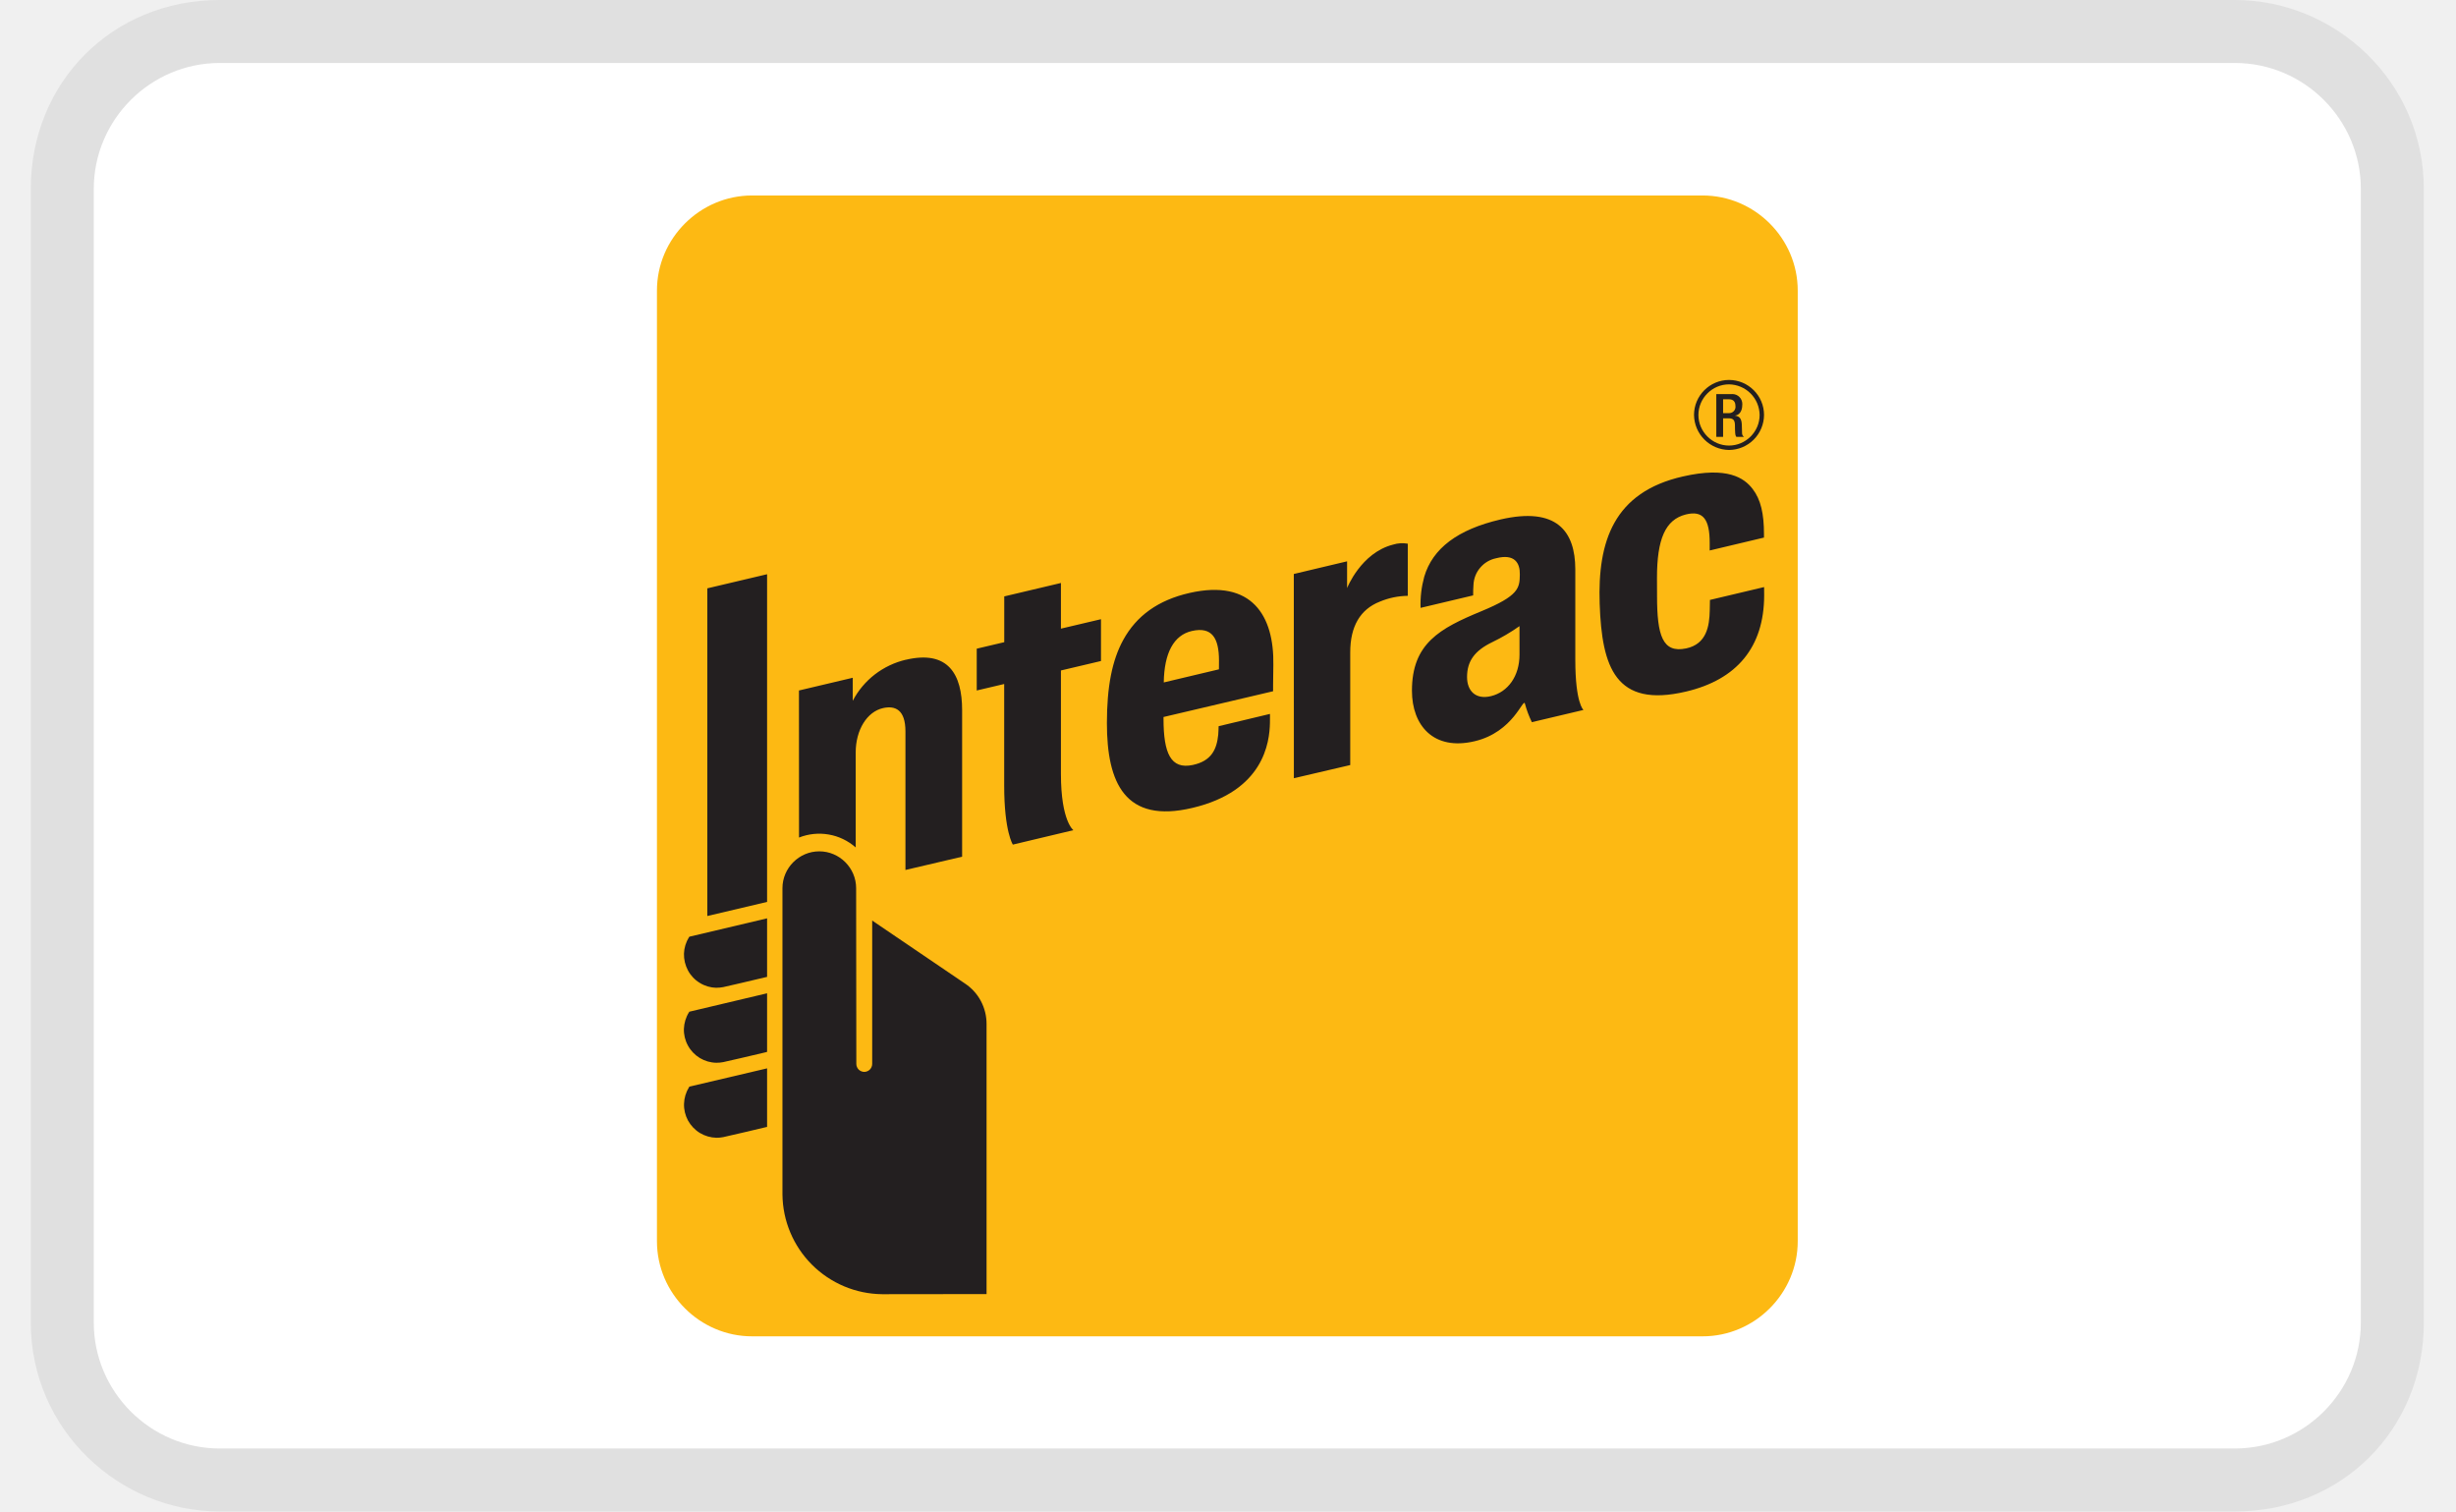
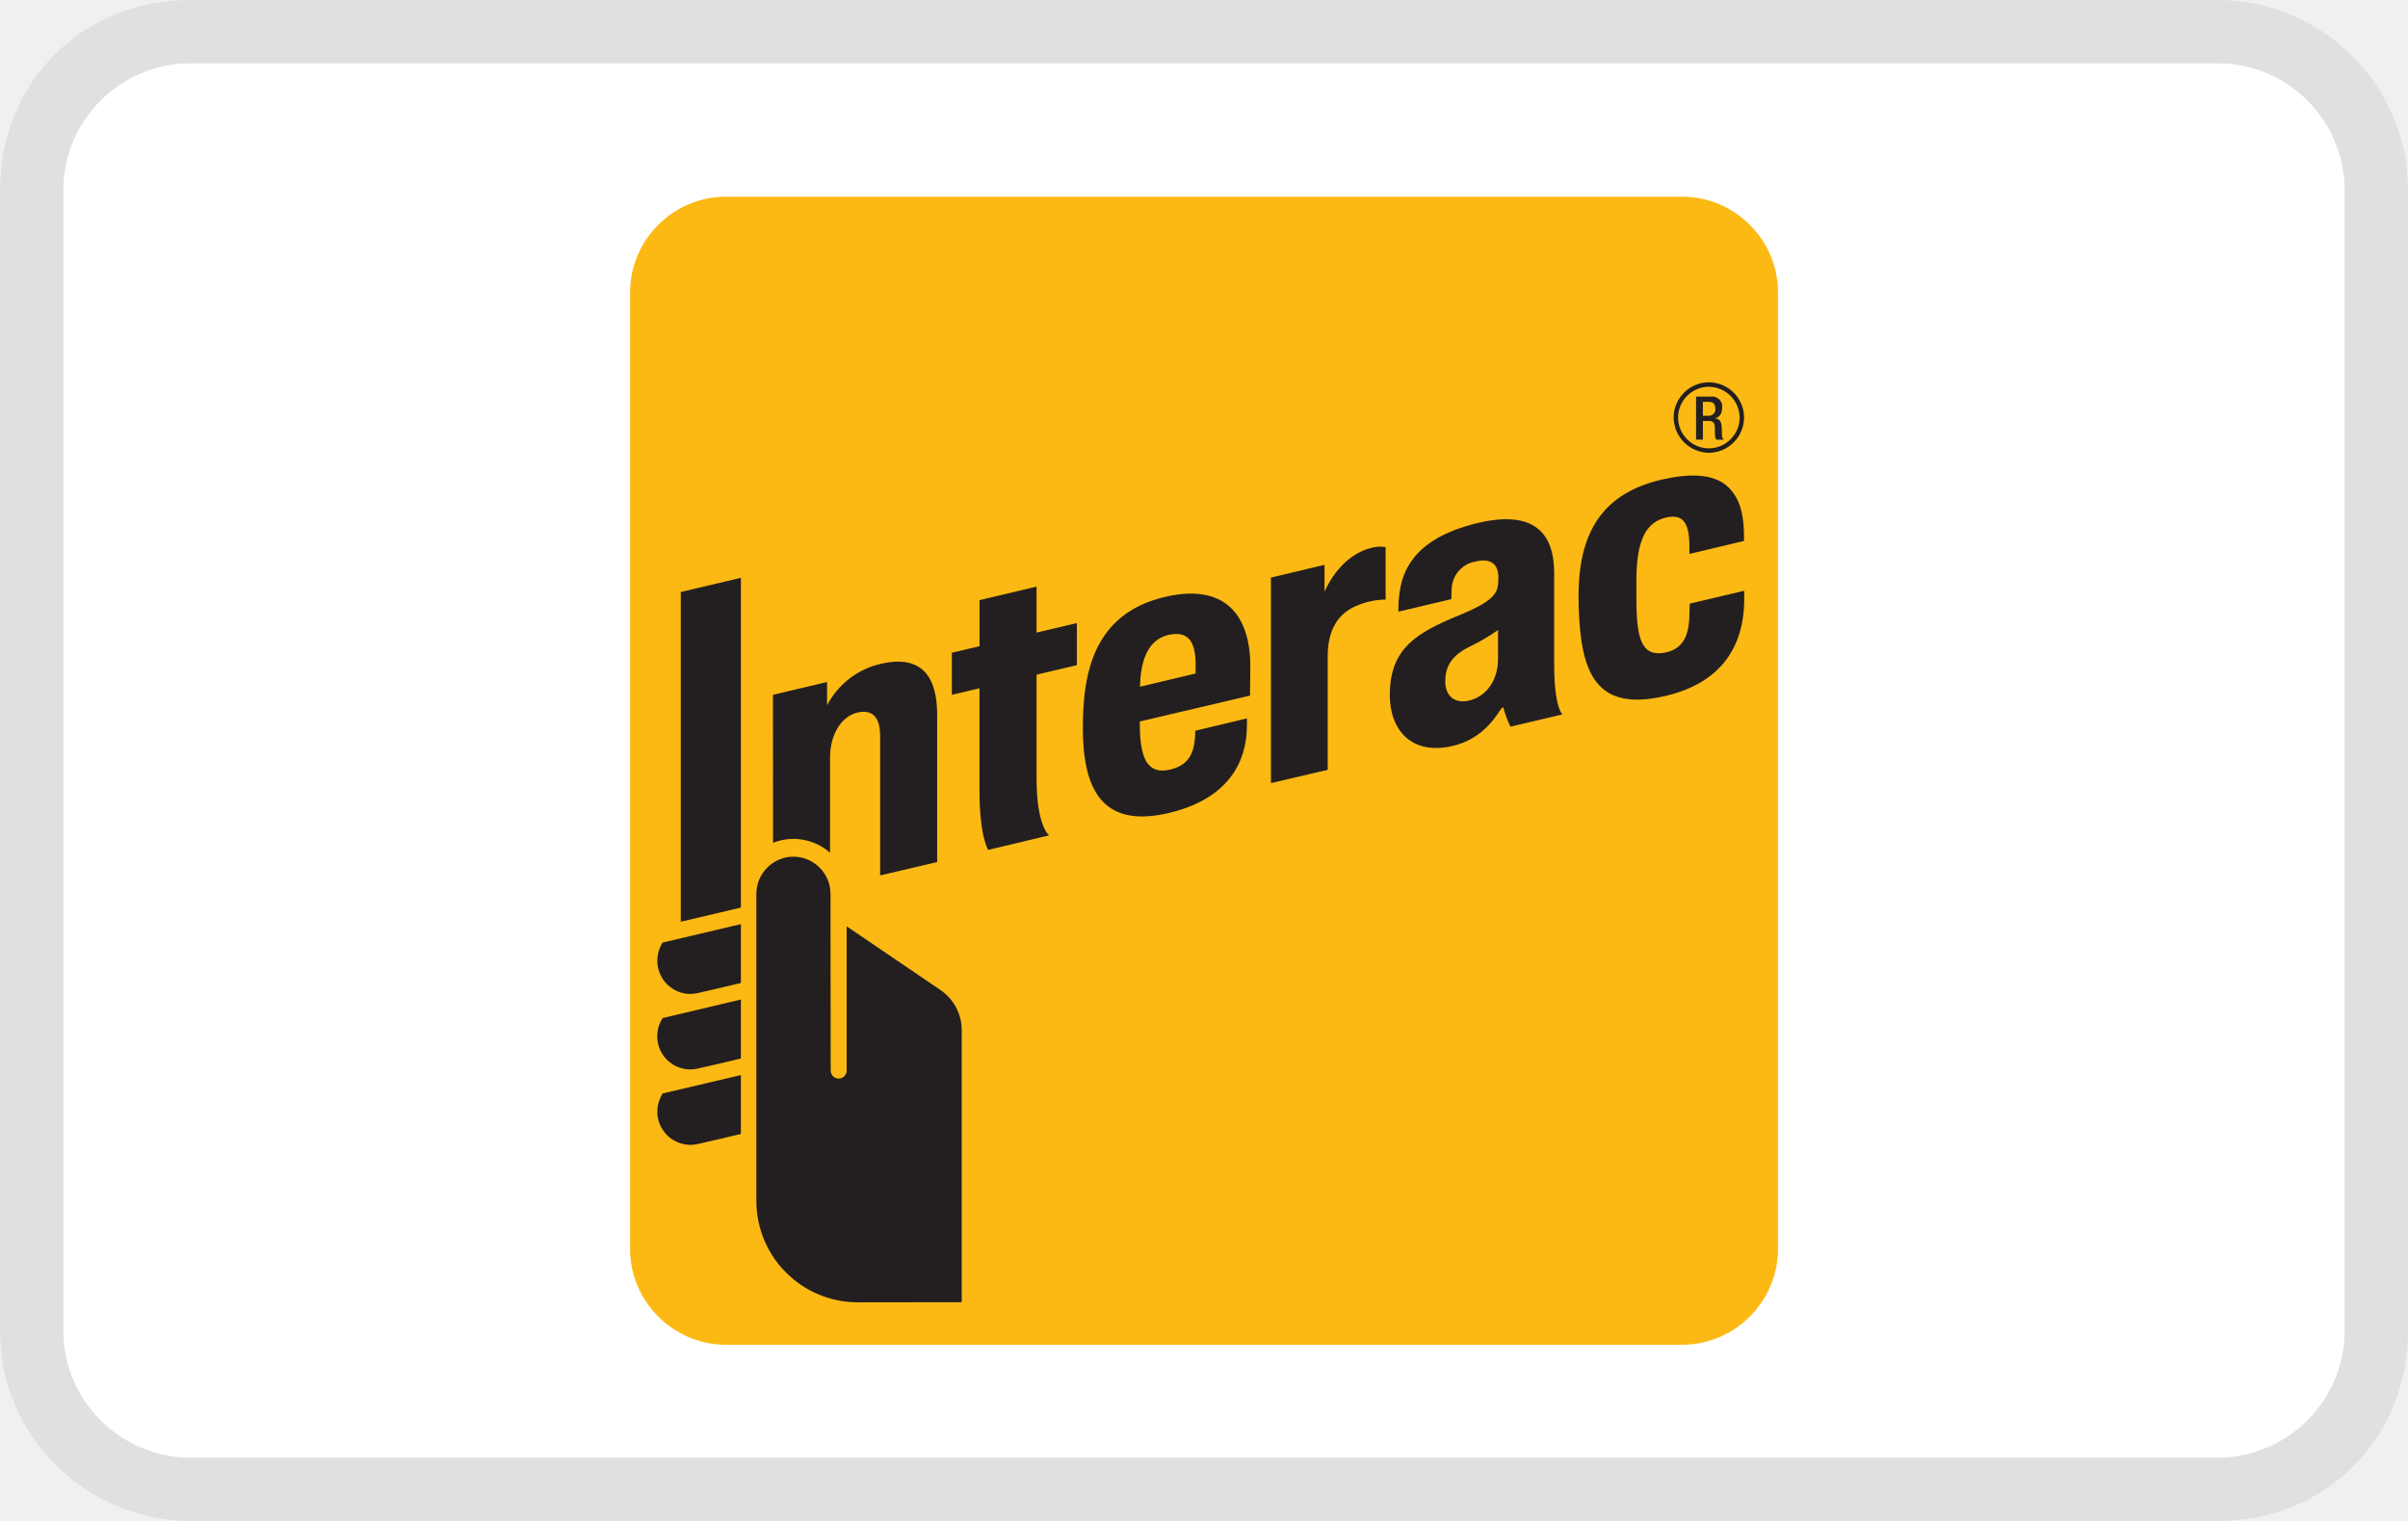
- <svg xmlns="http://www.w3.org/2000/svg" viewBox="0 0 39 24" fill="none">
-   <path d="M35.489 0H3.489C1.789 0 0.489 1.3 0.489 3V21C0.489 22.7 1.889 24 3.489 24H35.489C37.189 24 38.489 22.7 38.489 21V3C38.489 1.3 37.089 0 35.489 0Z" fill="black" fill-opacity="0.07" />
-   <path d="M35.489 1C36.589 1 37.489 1.9 37.489 3V21C37.489 22.1 36.589 23 35.489 23H3.489C2.389 23 1.489 22.1 1.489 21V3C1.489 1.9 2.389 1 3.489 1H35.489Z" fill="white" />
-   <path d="M11.942 3.104H27.037C27.865 3.104 28.547 3.785 28.547 4.614V19.709C28.547 20.537 27.865 21.219 27.037 21.219H11.942C11.114 21.219 10.432 20.537 10.432 19.709V4.614C10.432 3.786 11.114 3.104 11.942 3.104Z" fill="#FDB913" />
-   <path d="M20.546 12.357L20.545 9.114L21.391 8.913V9.338C21.391 9.338 21.611 8.778 22.12 8.648C22.196 8.624 22.276 8.619 22.355 8.633V9.461C22.202 9.463 22.052 9.494 21.911 9.553C21.599 9.676 21.441 9.946 21.441 10.358V12.148L20.546 12.357ZM16.084 13.412C16.084 13.412 15.946 13.205 15.946 12.475V10.861L15.51 10.964V10.3L15.947 10.197V9.47L16.847 9.257V9.982L17.483 9.832V10.496L16.847 10.646V12.291C16.847 13.039 17.045 13.182 17.045 13.182L16.084 13.411V13.412V13.412ZM17.577 11.482C17.577 10.906 17.659 10.485 17.836 10.162C18.046 9.779 18.389 9.529 18.89 9.415C19.878 9.191 20.234 9.775 20.22 10.559C20.215 10.839 20.216 10.976 20.216 10.976L18.476 11.385V11.413C18.476 11.961 18.591 12.22 18.939 12.147C19.239 12.084 19.322 11.896 19.345 11.664C19.349 11.626 19.351 11.531 19.351 11.531L20.166 11.336C20.166 11.336 20.168 11.402 20.166 11.477C20.16 11.788 20.069 12.56 18.936 12.828C17.863 13.083 17.577 12.428 17.577 11.482M18.927 10.019C18.638 10.085 18.487 10.368 18.48 10.836L19.356 10.628L19.357 10.487C19.356 10.133 19.247 9.947 18.927 10.019M25.402 9.585C25.368 8.598 25.624 7.814 26.726 7.565C27.429 7.405 27.696 7.587 27.831 7.764C27.961 7.932 28.011 8.16 28.011 8.478V8.536L27.149 8.741V8.621C27.149 8.244 27.044 8.101 26.77 8.169C26.444 8.251 26.312 8.56 26.312 9.176L26.313 9.463C26.313 10.088 26.399 10.374 26.774 10.296C27.1 10.228 27.145 9.942 27.15 9.691L27.153 9.526L28.013 9.322L28.014 9.456C28.012 10.276 27.58 10.793 26.77 10.982C25.655 11.243 25.436 10.598 25.402 9.585M22.421 10.968C22.421 10.217 22.861 9.979 23.524 9.705C24.119 9.459 24.132 9.337 24.134 9.122C24.138 8.942 24.054 8.788 23.758 8.864C23.659 8.884 23.57 8.937 23.505 9.014C23.439 9.091 23.402 9.187 23.398 9.288C23.394 9.343 23.392 9.399 23.393 9.454L22.558 9.652C22.552 9.485 22.572 9.319 22.616 9.158C22.749 8.708 23.146 8.407 23.829 8.248C24.718 8.044 25.014 8.433 25.015 9.04V10.477C25.015 11.171 25.145 11.273 25.145 11.273L24.325 11.467C24.279 11.372 24.242 11.274 24.215 11.173C24.188 11.072 24.035 11.625 23.415 11.77C22.765 11.924 22.421 11.52 22.421 10.968ZM24.129 9.942C23.991 10.039 23.845 10.125 23.693 10.198C23.419 10.331 23.296 10.496 23.296 10.75C23.296 10.97 23.432 11.114 23.679 11.053C23.945 10.986 24.129 10.738 24.129 10.394V9.942ZM11.377 15.685C11.284 15.683 11.193 15.657 11.114 15.608C11.034 15.56 10.969 15.492 10.925 15.41C10.881 15.328 10.859 15.236 10.861 15.143C10.864 15.05 10.892 14.96 10.941 14.881L10.947 14.874L10.957 14.871L12.181 14.582V15.512L12.161 15.516C11.884 15.583 11.551 15.659 11.484 15.674C11.449 15.681 11.413 15.684 11.377 15.684M11.377 16.875C11.284 16.874 11.193 16.848 11.113 16.8C11.034 16.752 10.968 16.683 10.924 16.602C10.879 16.52 10.857 16.428 10.86 16.335C10.864 16.242 10.891 16.152 10.941 16.073L10.947 16.064L10.957 16.062L12.181 15.772V16.702L12.161 16.708C11.884 16.774 11.551 16.851 11.484 16.865C11.449 16.872 11.413 16.875 11.377 16.875ZM11.377 18.066C11.284 18.064 11.194 18.038 11.114 17.99C11.035 17.942 10.97 17.873 10.925 17.792C10.881 17.71 10.859 17.619 10.862 17.526C10.865 17.433 10.892 17.343 10.941 17.264L10.947 17.254L12.181 16.964V17.894L12.161 17.898C11.936 17.952 11.71 18.005 11.484 18.056C11.449 18.063 11.413 18.066 11.377 18.066ZM11.232 14.545V9.342L12.181 9.118V14.321L11.232 14.545V14.545ZM13.595 14.103C13.595 13.782 13.331 13.518 13.01 13.518C12.689 13.518 12.425 13.782 12.425 14.103V18.966C12.429 19.385 12.597 19.785 12.893 20.081C13.19 20.378 13.59 20.546 14.009 20.55L15.666 20.548V16.257C15.666 16.131 15.635 16.007 15.576 15.895C15.517 15.784 15.431 15.689 15.326 15.619L13.85 14.617V16.894C13.85 16.927 13.836 16.959 13.813 16.983C13.789 17.006 13.757 17.02 13.724 17.02C13.691 17.02 13.659 17.006 13.635 16.983C13.612 16.959 13.598 16.927 13.598 16.894L13.595 14.103ZM14.386 10.475C14.206 10.517 14.038 10.597 13.892 10.709C13.746 10.822 13.626 10.965 13.541 11.128V10.762L12.687 10.964L12.688 13.299C12.838 13.24 13.001 13.223 13.16 13.251C13.319 13.278 13.467 13.35 13.588 13.456V11.95C13.588 11.589 13.768 11.3 14.024 11.243C14.217 11.201 14.378 11.27 14.378 11.614V13.814L15.278 13.603V11.276C15.278 10.712 15.061 10.317 14.385 10.476M27.456 7.145C27.309 7.143 27.169 7.084 27.065 6.98C26.961 6.876 26.902 6.736 26.9 6.589C26.9 6.284 27.15 6.033 27.456 6.033C27.762 6.033 28.012 6.283 28.012 6.589C28.011 6.736 27.952 6.877 27.848 6.981C27.744 7.085 27.603 7.144 27.456 7.145M27.456 6.103C27.189 6.103 26.97 6.323 26.97 6.589C26.97 6.855 27.19 7.075 27.456 7.075C27.722 7.075 27.942 6.855 27.942 6.589C27.94 6.461 27.889 6.338 27.798 6.247C27.707 6.156 27.584 6.105 27.456 6.103" fill="#231F20" />
-   <path d="M27.254 6.258H27.494L27.51 6.257C27.596 6.257 27.667 6.328 27.667 6.414L27.666 6.432C27.666 6.52 27.626 6.588 27.553 6.599V6.601C27.62 6.608 27.655 6.645 27.659 6.741L27.663 6.878C27.663 6.89 27.666 6.901 27.671 6.912C27.677 6.922 27.685 6.931 27.695 6.937H27.572C27.56 6.919 27.554 6.898 27.554 6.877C27.55 6.836 27.551 6.797 27.55 6.748C27.548 6.674 27.525 6.642 27.45 6.642H27.362V6.937H27.254V6.257V6.258V6.258ZM27.449 6.56H27.459C27.485 6.56 27.511 6.549 27.529 6.531C27.548 6.512 27.559 6.487 27.559 6.46L27.558 6.45C27.558 6.378 27.526 6.34 27.454 6.34H27.362V6.56H27.449V6.56Z" fill="#231F20" />
+ <svg viewBox="0 0 38 24" fill="none">
+   <path d="M35 0H3C1.3 0 0 1.3 0 3V21C0 22.7 1.4 24 3 24H35C36.7 24 38 22.7 38 21V3C38 1.3 36.6 0 35 0Z" fill="black" fill-opacity="0.07" />
+   <path d="M35 1C36.1 1 37 1.9 37 3V21C37 22.1 36.1 23 35 23H3C1.9 23 1 22.1 1 21V3C1 1.9 1.9 1 3 1H35Z" fill="white" />
+   <path d="M11.453 3.104H26.548C27.376 3.104 28.058 3.785 28.058 4.614V19.709C28.058 20.537 27.376 21.219 26.548 21.219H11.453C10.625 21.219 9.943 20.537 9.943 19.709V4.614C9.943 3.786 10.625 3.104 11.453 3.104Z" fill="#FDB913" />
+   <path d="M20.057 12.357L20.056 9.114L20.902 8.913V9.338C20.902 9.338 21.122 8.778 21.631 8.648C21.707 8.624 21.788 8.619 21.866 8.633V9.461C21.713 9.463 21.563 9.494 21.422 9.553C21.11 9.676 20.952 9.946 20.952 10.358V12.148L20.057 12.357ZM15.595 13.412C15.595 13.412 15.457 13.205 15.457 12.475V10.861L15.021 10.964V10.3L15.458 10.197V9.47L16.358 9.257V9.982L16.994 9.832V10.496L16.358 10.646V12.291C16.358 13.039 16.556 13.182 16.556 13.182L15.595 13.411V13.412ZM17.088 11.482C17.088 10.906 17.17 10.485 17.347 10.162C17.557 9.779 17.9 9.529 18.401 9.415C19.389 9.191 19.745 9.775 19.731 10.559C19.726 10.839 19.727 10.976 19.727 10.976L17.987 11.385V11.413C17.987 11.961 18.102 12.22 18.45 12.147C18.75 12.084 18.833 11.896 18.856 11.664C18.86 11.626 18.862 11.531 18.862 11.531L19.677 11.336C19.677 11.336 19.679 11.402 19.677 11.477C19.671 11.788 19.58 12.56 18.447 12.828C17.374 13.083 17.088 12.428 17.088 11.482ZM18.438 10.019C18.149 10.085 17.998 10.368 17.991 10.836L18.867 10.628L18.868 10.487C18.867 10.133 18.758 9.947 18.438 10.019ZM24.913 9.585C24.879 8.598 25.135 7.814 26.237 7.565C26.94 7.405 27.207 7.587 27.342 7.764C27.472 7.932 27.522 8.16 27.522 8.478V8.536L26.66 8.741V8.621C26.66 8.244 26.555 8.101 26.281 8.169C25.955 8.251 25.823 8.56 25.823 9.176L25.824 9.463C25.824 10.088 25.91 10.374 26.285 10.296C26.611 10.228 26.656 9.942 26.661 9.691L26.664 9.526L27.524 9.322L27.525 9.456C27.523 10.276 27.091 10.793 26.281 10.982C25.166 11.243 24.947 10.598 24.913 9.585ZM21.932 10.968C21.932 10.217 22.372 9.979 23.035 9.705C23.63 9.459 23.643 9.337 23.645 9.122C23.649 8.942 23.565 8.788 23.269 8.864C23.17 8.884 23.081 8.937 23.016 9.014C22.95 9.091 22.913 9.187 22.909 9.288C22.905 9.343 22.903 9.399 22.904 9.454L22.069 9.652C22.063 9.485 22.083 9.319 22.127 9.158C22.26 8.708 22.657 8.407 23.34 8.248C24.229 8.044 24.525 8.433 24.526 9.04V10.477C24.526 11.171 24.656 11.273 24.656 11.273L23.836 11.467C23.79 11.372 23.753 11.274 23.726 11.173C23.699 11.072 23.546 11.625 22.926 11.77C22.276 11.924 21.932 11.52 21.932 10.968ZM23.64 9.942C23.502 10.039 23.356 10.125 23.204 10.198C22.93 10.331 22.807 10.496 22.807 10.75C22.807 10.97 22.943 11.114 23.19 11.053C23.456 10.986 23.64 10.738 23.64 10.394V9.942ZM10.888 15.685C10.795 15.683 10.704 15.657 10.625 15.608C10.546 15.56 10.48 15.492 10.436 15.41C10.392 15.328 10.37 15.236 10.373 15.143C10.376 15.05 10.403 14.96 10.452 14.881L10.458 14.874L10.468 14.871L11.692 14.582V15.512L11.672 15.516C11.395 15.583 11.062 15.659 10.995 15.674C10.96 15.681 10.924 15.684 10.888 15.684M10.888 16.875C10.795 16.874 10.704 16.848 10.624 16.8C10.545 16.752 10.479 16.683 10.435 16.602C10.39 16.52 10.369 16.428 10.372 16.335C10.375 16.242 10.402 16.152 10.452 16.073L10.458 16.064L10.468 16.062L11.692 15.772V16.702L11.672 16.708C11.395 16.774 11.062 16.851 10.995 16.865C10.96 16.872 10.924 16.875 10.888 16.875ZM10.888 18.066C10.795 18.064 10.705 18.038 10.625 17.99C10.546 17.942 10.481 17.873 10.437 17.792C10.392 17.71 10.37 17.619 10.373 17.526C10.376 17.433 10.403 17.343 10.452 17.264L10.458 17.254L11.692 16.964V17.894L11.672 17.898C11.447 17.952 11.221 18.005 10.995 18.056C10.96 18.063 10.924 18.066 10.888 18.066ZM10.743 14.545V9.342L11.692 9.118V14.321L10.743 14.545ZM13.106 14.103C13.106 13.782 12.842 13.518 12.521 13.518C12.2 13.518 11.936 13.782 11.936 14.103V18.966C11.94 19.385 12.108 19.785 12.405 20.081C12.701 20.378 13.101 20.546 13.52 20.55L15.177 20.548V16.257C15.177 16.131 15.146 16.007 15.087 15.895C15.028 15.784 14.942 15.689 14.837 15.619L13.361 14.617V16.894C13.361 16.927 13.347 16.959 13.324 16.983C13.3 17.006 13.268 17.02 13.235 17.02C13.202 17.02 13.17 17.006 13.146 16.983C13.123 16.959 13.11 16.927 13.109 16.894L13.106 14.103ZM13.897 10.475C13.717 10.517 13.549 10.597 13.403 10.709C13.257 10.822 13.138 10.965 13.052 11.128V10.762L12.198 10.964L12.199 13.299C12.349 13.24 12.512 13.223 12.671 13.251C12.83 13.278 12.978 13.35 13.099 13.456V11.95C13.099 11.589 13.279 11.3 13.535 11.243C13.728 11.201 13.889 11.27 13.889 11.614V13.814L14.789 13.603V11.276C14.789 10.712 14.572 10.317 13.896 10.476M26.967 7.145C26.82 7.143 26.68 7.084 26.576 6.98C26.472 6.876 26.413 6.736 26.411 6.589C26.411 6.284 26.661 6.033 26.967 6.033C27.273 6.033 27.523 6.283 27.523 6.589C27.522 6.736 27.463 6.877 27.359 6.981C27.255 7.085 27.114 7.144 26.967 7.145ZM26.967 6.103C26.7 6.103 26.481 6.323 26.481 6.589C26.481 6.855 26.701 7.075 26.967 7.075C27.233 7.075 27.453 6.855 27.453 6.589C27.451 6.461 27.4 6.338 27.309 6.247C27.218 6.156 27.095 6.105 26.967 6.103Z" fill="#231F20" />
+   <path d="M26.765 6.258H27.005L27.021 6.257C27.107 6.257 27.178 6.328 27.178 6.414L27.177 6.432C27.177 6.52 27.137 6.588 27.064 6.599V6.601C27.131 6.608 27.166 6.645 27.17 6.741L27.174 6.878C27.174 6.89 27.177 6.901 27.183 6.912C27.188 6.922 27.196 6.931 27.206 6.937H27.083C27.071 6.919 27.065 6.898 27.065 6.877C27.061 6.836 27.062 6.797 27.061 6.748C27.059 6.674 27.036 6.642 26.961 6.642H26.873V6.937H26.765V6.257V6.258ZM26.96 6.56H26.97C26.997 6.56 27.022 6.549 27.041 6.531C27.059 6.512 27.07 6.487 27.07 6.46L27.069 6.45C27.069 6.378 27.037 6.34 26.965 6.34H26.873V6.56H26.96Z" fill="#231F20" />
</svg>
